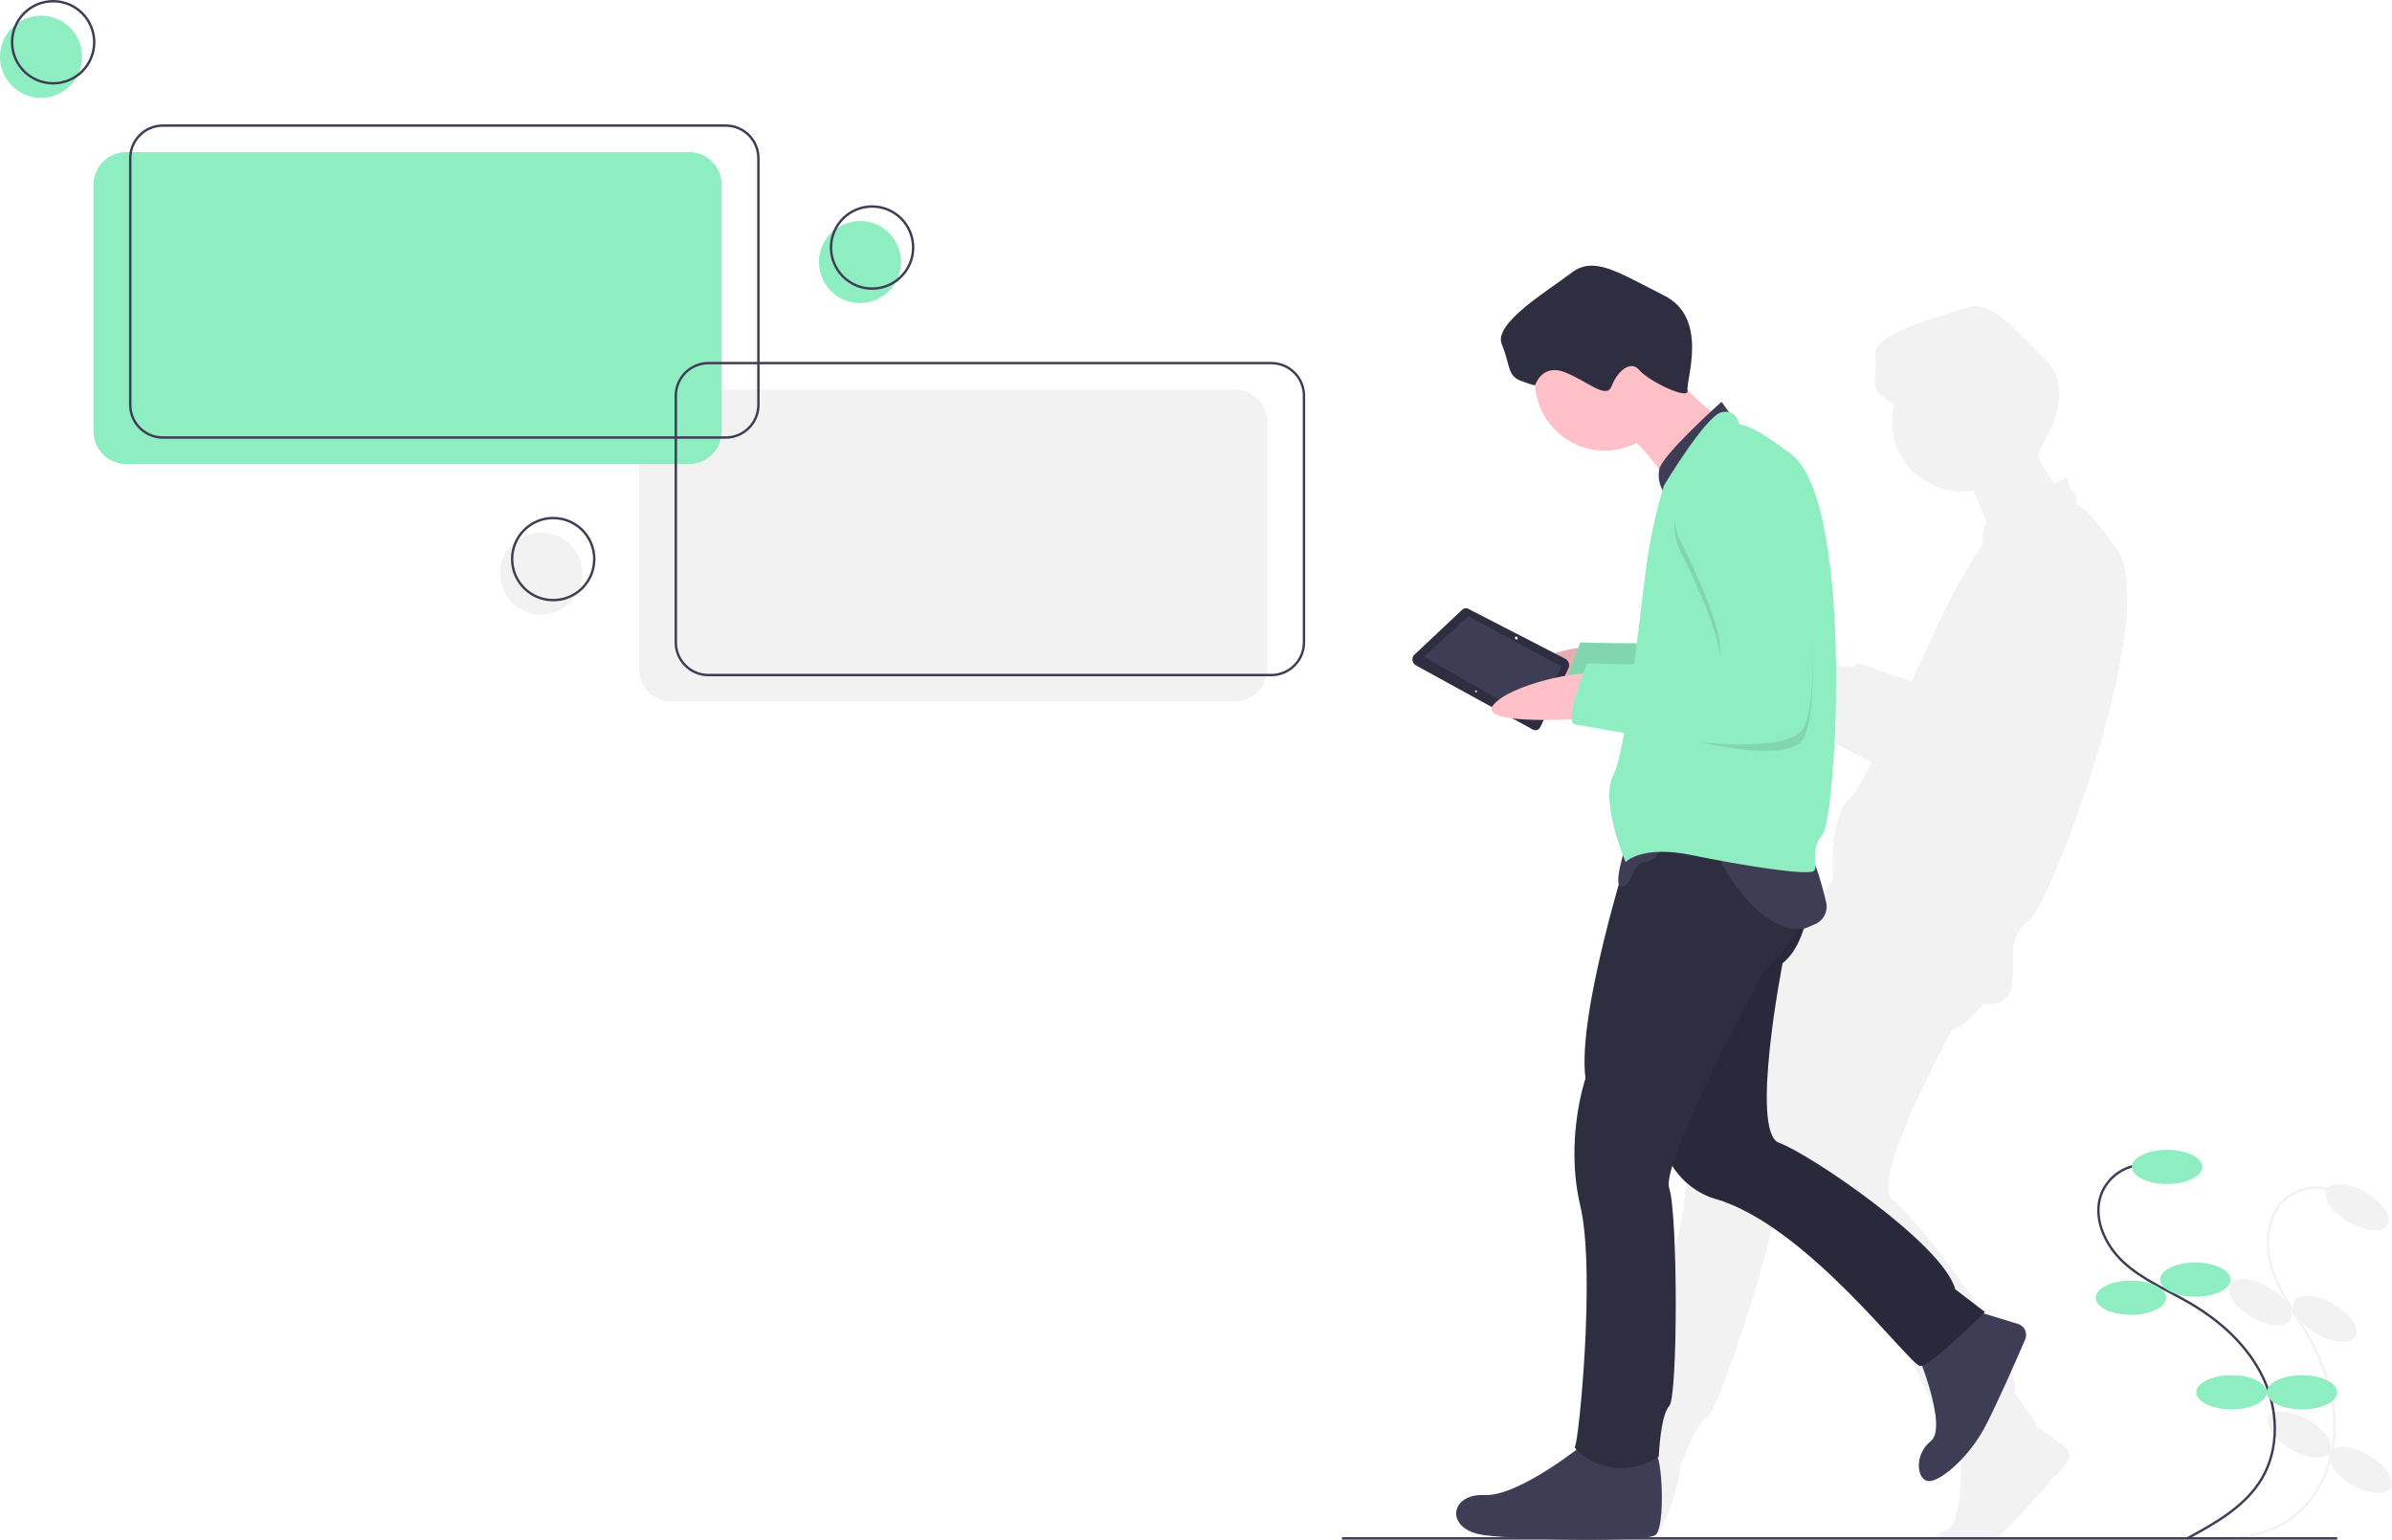
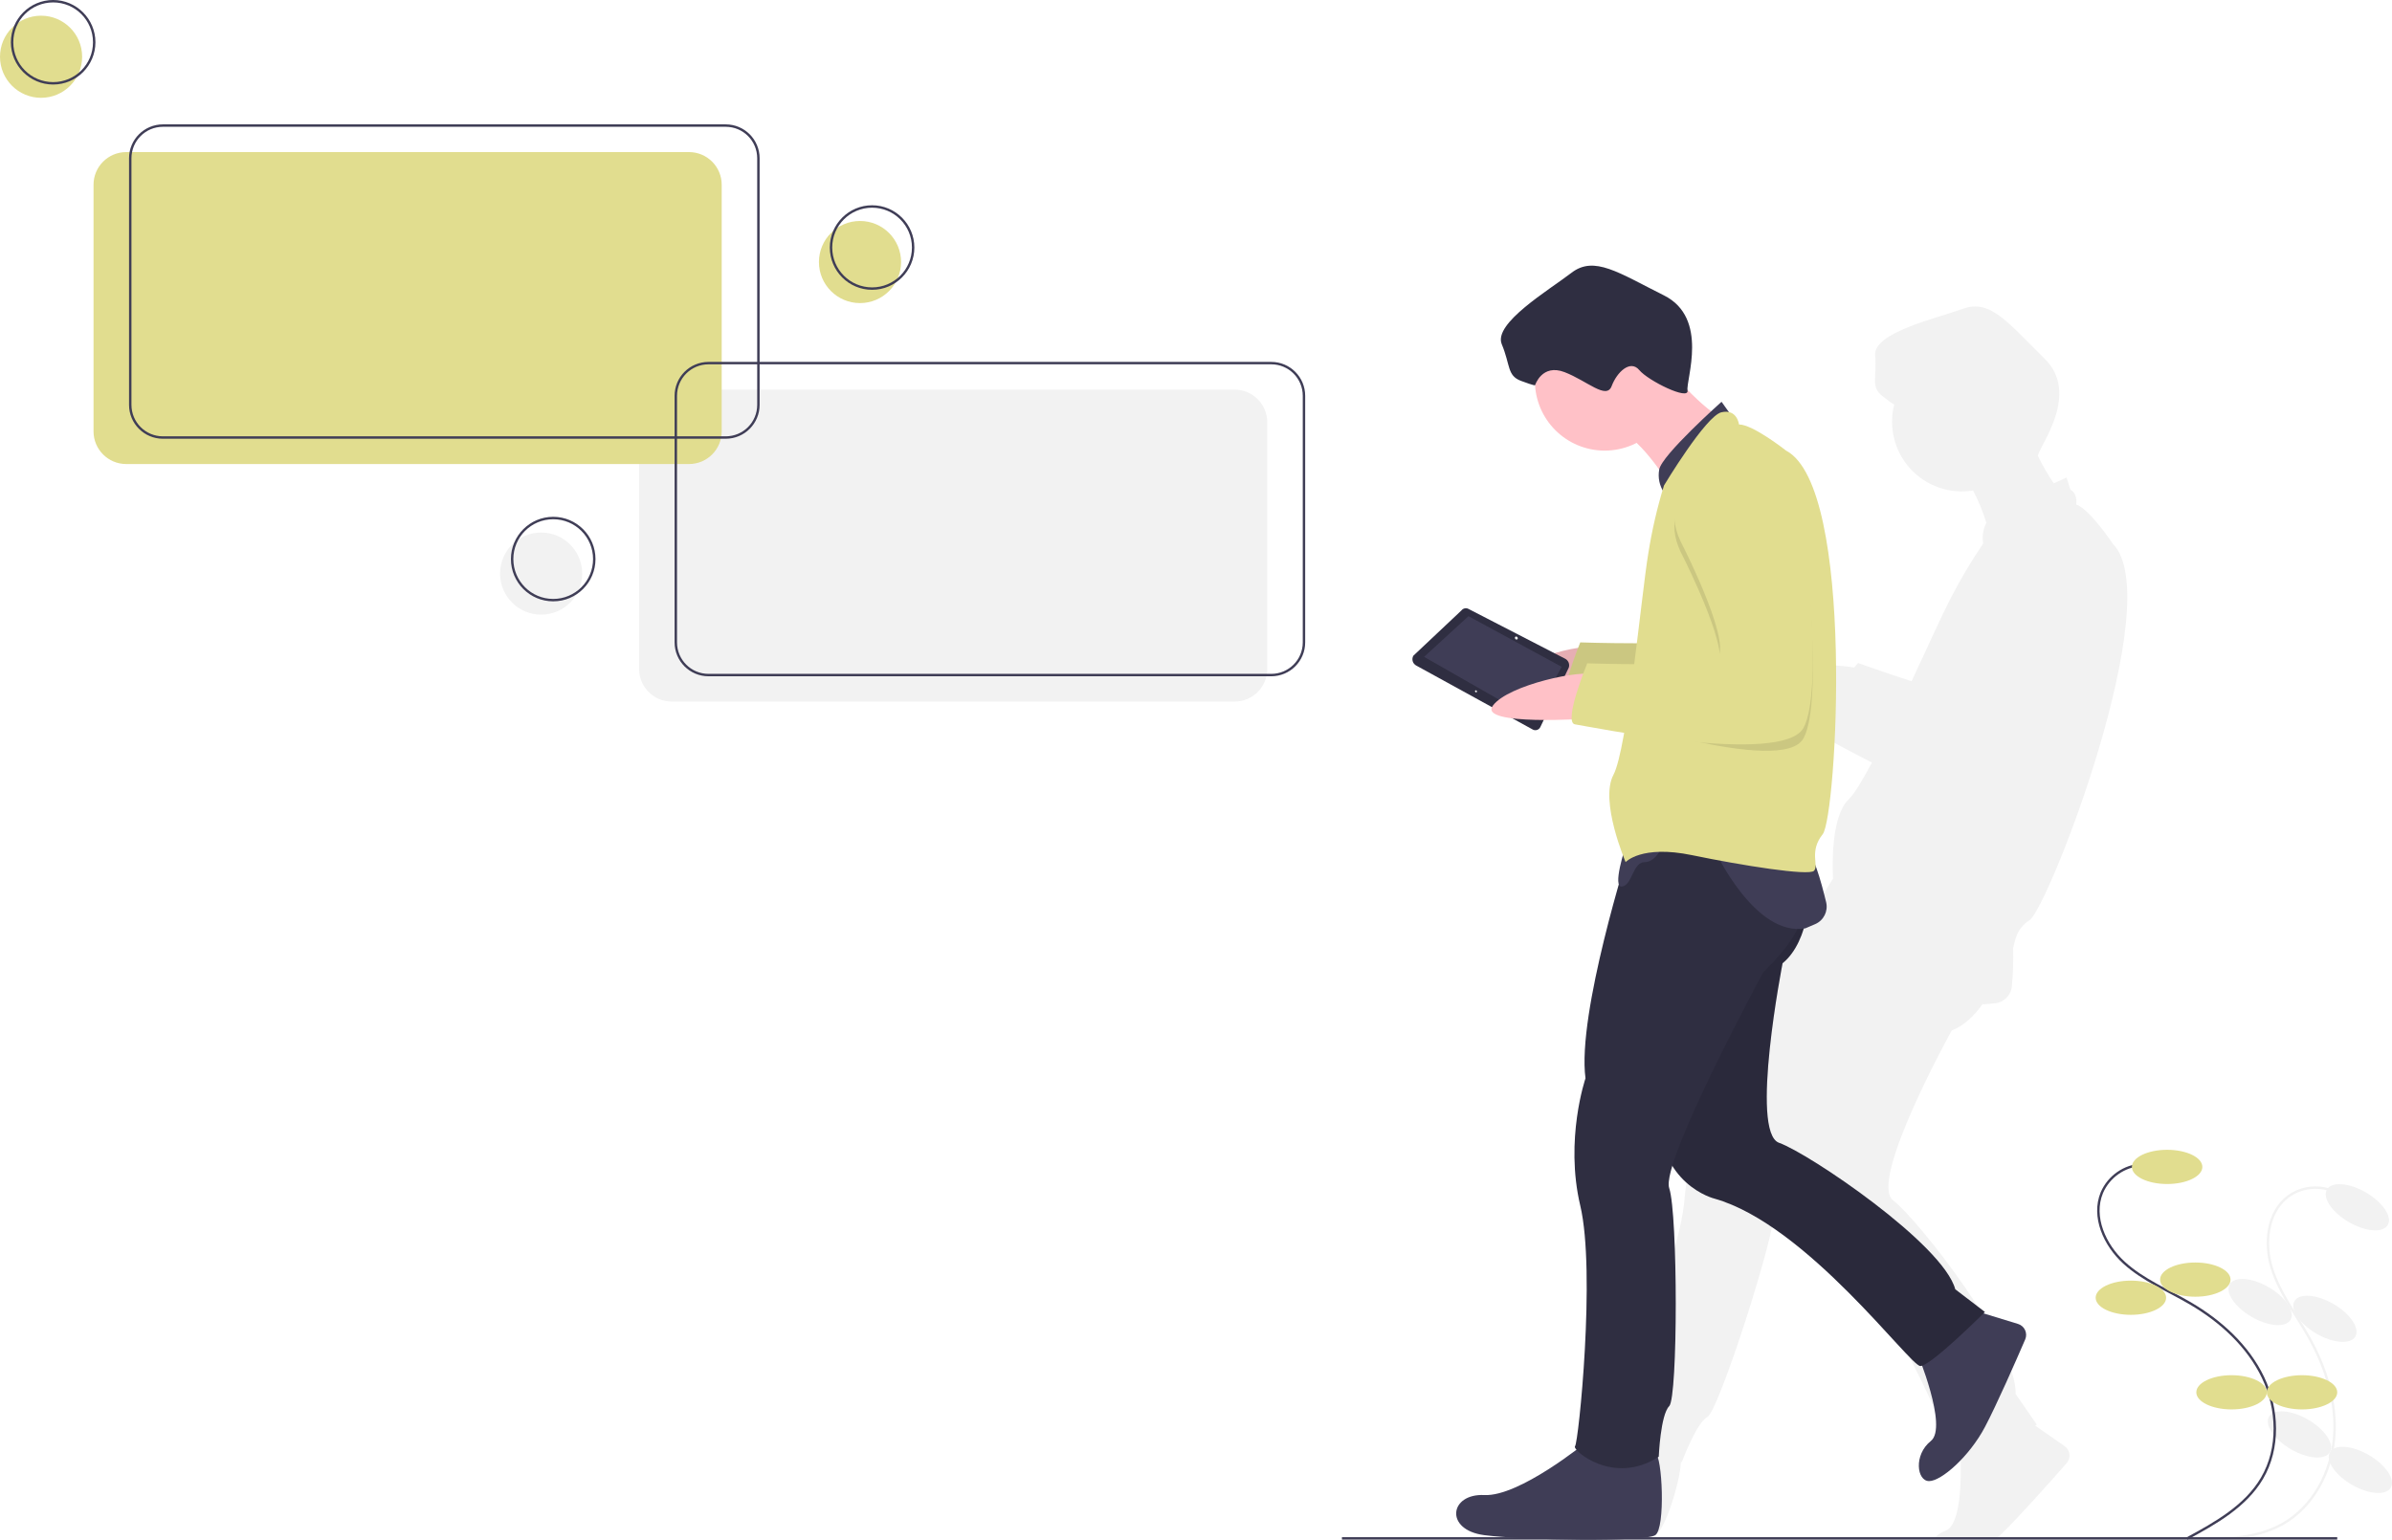
<svg xmlns="http://www.w3.org/2000/svg" id="bdc9873c-1fd3-471e-a0c2-9fe0be805663" data-name="Layer 1" width="990.17" height="637.668" viewBox="0 0 990.17 637.668">
  <path d="M931.443,767.968q.988-.872,1.934-1.789c7.421-7.209,20.728-22.198,27.034-29.375a4.753,4.753,0,0,0-.853-7.037l-12.247-8.551c.473-.239.738-.374.738-.374l-8.788-12.709c.971-19.416-40.362-72.253-50.705-80.154s24.271-70.308,24.271-70.308c5.263-2.037,9.519-6.364,12.778-10.951.199.036.396.074.598.103l4.43-.408a7.87,7.87,0,0,0,7.128-7.228,141.257,141.257,0,0,0,.491-15.716c.902-2.718.921-7.625,6.824-11.519,7.718-5.091,57.29-132.473,34.481-155.791,0,0-9.717-14.528-15.212-16.306,0,0,.87-4.254-2.397-6.167l-1.582-4.986s-2.124.937-5.286,2.406a91.472,91.472,0,0,1-6.614-11.416c1.096-4.76,17.547-25.73,2.793-40.228-14.97-14.71-22.364-24.691-33.517-20.712s-37.358,9.917-36.591,19.272c.767,9.355-1.941,13.031,2.888,16.871,4.828,3.839,4.996,3.522,4.996,3.522l0-.001a28.871,28.871,0,0,0,32.639,35.647,80.367,80.367,0,0,1,5.512,13.389,13.339,13.339,0,0,0-1.33,8.547A221.704,221.704,0,0,0,912.175,379.128c-3.271,6.312-9.322,19.677-15.952,33.918-11.645-3.756-22.175-7.555-22.175-7.555s-.61.719-1.569,1.9a67.113,67.113,0,0,0-9.977-.938l-28.114-28.312a2.326,2.326,0,0,0-3.08-.384l-24.707,11.71a2.955,2.955,0,0,0-.06,4.281l24.479,25.987c-1.921,2.061,1.349,4.58,6.63,7.039l6.431,6.827a2.285,2.285,0,0,0,3.502.092l2.179-2.297c3.978,1.31,7.917,2.47,11.102,3.363-.234,1.145-.068,1.986.674,2.349,1.348.659,8.504,4.64,18.267,9.615-3.909,7.363-7.305,12.978-9.602,15.196-7.033,6.791-6.863,25.528-6.503,32.878-2.242,3.359-5.382,8.508-5.312,10.906-12.398,18.465-34.443,53.284-37.856,72.184,0,0-16.024,21.375-18.289,49.478s-30.92,93.199-32.739,94.128c-.276.141-.233.721.106,1.575-9.468,3.276,15.144,45.098,20.154,43.684,4.355-1.229,10.937-23.512,10.927-30.359.151-.039.298-.066.45-.108,0,0,6.022-16.264,10.568-18.587s27.888-74.45,27.788-85.865c-.015-1.751,1.501-4.691,4.071-8.408a31.479,31.479,0,0,0,12.455,18.309c33.072,22.086,55.594,90.842,59.715,92.176a2.458,2.458,0,0,0,.734.077c.351,9.806.157,28.4-6.172,30.795a13.221,13.221,0,0,0-5.005,3.348" transform="translate(-104.9151 -130.9659)" fill="#f2f2f2" />
  <path d="M1072.089,624.808a19.152,19.152,0,0,0-20.075,1.661c-8.59,6.543-9.899,19.346-6.669,29.65s9.992,19.058,15.285,28.469c7.11,12.642,11.689,27.107,10.509,41.563s-8.765,28.794-21.415,35.89c-11.741,6.586-25.964,6.335-39.419,5.906" transform="translate(-104.9151 -130.9659)" fill="none" stroke="#f2f2f2" stroke-miterlimit="10" />
  <ellipse cx="1080.738" cy="630.853" rx="7.083" ry="14.583" transform="translate(-113.3692 1116.029) rotate(-59.76946)" fill="#f2f2f2" />
  <ellipse cx="1067.322" cy="677.047" rx="7.083" ry="14.583" transform="translate(-159.9425 1127.374) rotate(-59.76946)" fill="#f2f2f2" />
  <ellipse cx="1040.506" cy="670.101" rx="7.083" ry="14.583" transform="translate(-167.2558 1100.756) rotate(-59.76946)" fill="#f2f2f2" />
  <ellipse cx="1056.786" cy="724.92" rx="7.083" ry="14.583" transform="translate(-206.5358 1142.041) rotate(-59.76946)" fill="#f2f2f2" />
  <ellipse cx="1081.986" cy="739.605" rx="7.083" ry="14.583" transform="translate(-206.7112 1171.106) rotate(-59.76946)" fill="#f2f2f2" />
  <path d="M991.482,613.28A19.152,19.152,0,0,0,974.974,624.822c-4.128,9.978,1.187,21.699,9.166,28.975s18.228,11.435,27.54,16.902c12.508,7.343,23.747,17.536,30.006,30.62s6.924,29.292-.432,41.792c-6.828,11.602-19.244,18.546-31.085,24.95" transform="translate(-104.9151 -130.9659)" fill="none" stroke="#3f3d56" stroke-miterlimit="10" />
-   <ellipse cx="897.083" cy="483.183" rx="14.583" ry="7.083" fill="#8fedc2" />
-   <ellipse cx="908.75" cy="529.85" rx="14.583" ry="7.083" fill="#8fedc2" />
-   <ellipse cx="882.083" cy="537.35" rx="14.583" ry="7.083" fill="#8fedc2" />
-   <ellipse cx="923.75" cy="576.516" rx="14.583" ry="7.083" fill="#8fedc2" />
-   <ellipse cx="952.917" cy="576.516" rx="14.583" ry="7.083" fill="#8fedc2" />
+   <ellipse cx="897.083" cy="483.183" rx="14.583" ry="7.083" fill="#e1dd8f" />
+   <ellipse cx="908.75" cy="529.85" rx="14.583" ry="7.083" fill="#e1dd8f" />
+   <ellipse cx="882.083" cy="537.35" rx="14.583" ry="7.083" fill="#e1dd8f" />
+   <ellipse cx="923.75" cy="576.516" rx="14.583" ry="7.083" fill="#e1dd8f" />
+   <ellipse cx="952.917" cy="576.516" rx="14.583" ry="7.083" fill="#e1dd8f" />
  <line x1="555.5" y1="637" x2="967.5" y2="637" fill="none" stroke="#3f3d56" stroke-miterlimit="10" />
  <path d="M762.106,417.556s-45.825,7.241-40.193-1.896,35.62-18.266,41.119-16.36S762.106,417.556,762.106,417.556Z" transform="translate(-104.9151 -130.9659)" fill="#ffc1c7" />
  <path d="M762.106,417.556s-45.825,7.241-40.193-1.896,35.62-18.266,41.119-16.36S762.106,417.556,762.106,417.556Z" transform="translate(-104.9151 -130.9659)" opacity="0.1" />
-   <path d="M814.66,315.382s-29.602,7.942-15.884,33.212c0,0,22.382,44.042,12.996,46.93s-52.706,1.444-52.706,1.444-10.108,24.548-5.054,25.27,85.917,17.328,94.581,1.444,0-84.473,0-84.473S836.32,305.274,814.66,315.382Z" transform="translate(-104.9151 -130.9659)" fill="#8fedc2" />
+   <path d="M814.66,315.382s-29.602,7.942-15.884,33.212c0,0,22.382,44.042,12.996,46.93s-52.706,1.444-52.706,1.444-10.108,24.548-5.054,25.27,85.917,17.328,94.581,1.444,0-84.473,0-84.473S836.32,305.274,814.66,315.382Z" transform="translate(-104.9151 -130.9659)" fill="#e1dd8f" />
  <path d="M814.66,315.382s-29.602,7.942-15.884,33.212c0,0,22.382,44.042,12.996,46.93s-52.706,1.444-52.706,1.444-10.108,24.548-5.054,25.27,85.917,17.328,94.581,1.444,0-84.473,0-84.473S836.32,305.274,814.66,315.382Z" transform="translate(-104.9151 -130.9659)" opacity="0.1" />
  <path d="M898.412,690.82s12.996,31.046,5.776,36.822-5.776,16.606-.722,16.606,16.606-10.108,23.104-22.382c4.841-9.143,12.886-27.502,16.676-36.272a4.753,4.753,0,0,0-2.978-6.432l-20.918-6.392Z" transform="translate(-104.9151 -130.9659)" fill="#3f3d56" />
  <path d="M761.232,728.364s-27.436,22.382-41.876,21.66-16.606,14.44,0,16.606,66.424,2.888,70.756,0,2.888-33.212,0-33.934S761.232,728.364,761.232,728.364Z" transform="translate(-104.9151 -130.9659)" fill="#3f3d56" />
  <path d="M854.37,498.047s0,22.382-11.552,31.768c0,0-13.718,70.034-1.444,74.366s67.868,41.876,72.922,60.648l12.274,9.386s-22.382,22.382-26.714,22.382-46.93-58.482-85.195-69.312c0,0-23.826-5.776-23.104-36.822S820.436,477.109,820.436,477.109h32.49Z" transform="translate(-104.9151 -130.9659)" fill="#2f2e41" />
  <path d="M854.37,498.047s0,22.382-11.552,31.768c0,0-13.718,70.034-1.444,74.366s67.868,41.876,72.922,60.648l12.274,9.386s-22.382,22.382-26.714,22.382-46.93-58.482-85.195-69.312c0,0-23.826-5.776-23.104-36.822S820.436,477.109,820.436,477.109h32.49Z" transform="translate(-104.9151 -130.9659)" opacity="0.1" />
  <path d="M779.282,482.885s-21.66,67.868-18.05,94.581c0,0-8.664,25.27-2.166,52.706s-.722,98.191-2.166,99.635,15.884,16.606,34.656,4.332c0,0,.722-17.328,4.332-20.938s3.61-79.42,0-90.249,38.988-89.527,38.988-89.527,23.104-20.938,14.44-31.768.722-32.49.722-32.49l-65.702,4.332Z" transform="translate(-104.9151 -130.9659)" fill="#2f2e41" />
  <circle cx="664.259" cy="157.702" r="28.88" fill="#ffc1c7" />
  <path d="M787.946,275.672S811.05,302.386,816.826,303.108s-18.772,31.768-18.772,31.768-13.718-23.104-23.104-25.27S787.946,275.672,787.946,275.672Z" transform="translate(-104.9151 -130.9659)" fill="#ffc1c7" />
  <path d="M821.158,302.386l-3.61-5.054s-24.876,22.176-25.795,28.055a12.736,12.736,0,0,0,1.969,9.489l14.44-6.498L815.382,313.938Z" transform="translate(-104.9151 -130.9659)" fill="#3f3d56" />
  <path d="M777.838,481.441s-5.776,17.328-1.444,16.606,4.332-10.108,9.386-10.108,7.942-7.942,7.942-7.942Z" transform="translate(-104.9151 -130.9659)" fill="#3f3d56" />
  <path d="M814.66,482.885s16.606,36.1,37.544,32.49l4.089-1.752a7.871,7.871,0,0,0,4.557-9.072c-1.995-8.315-5.663-21.666-8.645-21.666Z" transform="translate(-104.9151 -130.9659)" fill="#3f3d56" />
  <path d="M740.357,290.481s2.826-9.033,12.212-5.423,17.328,11.552,19.494,5.776,7.709-11.09,11.435-6.628,20.693,12.765,19.971,8.433,9.025-29.963-9.747-39.349-28.88-16.606-38.266-9.386-32.49,20.938-28.88,29.602,2.166,12.996,7.942,15.162S740.357,290.481,740.357,290.481Z" transform="translate(-104.9151 -130.9659)" fill="#2f2e41" />
-   <path d="M824.768,306.718s-.722-6.498-7.22-5.054-23.826,30.324-23.826,30.324a204.243,204.243,0,0,0-6.498,28.158c-2.888,17.328-8.664,80.864-14.44,91.693s5.054,36.1,5.054,36.1,6.498-7.22,27.436-2.888,48.374,8.664,50.54,6.498-2.166-7.942,3.61-15.162,13.718-143.677-15.162-158.839C844.262,317.548,830.544,306.718,824.768,306.718Z" transform="translate(-104.9151 -130.9659)" fill="#8fedc2" />
+   <path d="M824.768,306.718s-.722-6.498-7.22-5.054-23.826,30.324-23.826,30.324a204.243,204.243,0,0,0-6.498,28.158c-2.888,17.328-8.664,80.864-14.44,91.693s5.054,36.1,5.054,36.1,6.498-7.22,27.436-2.888,48.374,8.664,50.54,6.498-2.166-7.942,3.61-15.162,13.718-143.677-15.162-158.839C844.262,317.548,830.544,306.718,824.768,306.718Z" transform="translate(-104.9151 -130.9659)" fill="#e1dd8f" />
  <path d="M817.548,328.378s-29.602,7.942-15.884,33.212c0,0,22.382,44.042,12.996,46.93s-52.706,1.444-52.706,1.444-4.693,15.523.361,16.245,80.503,26.353,89.166,10.469,0-84.473,0-84.473S839.208,318.27,817.548,328.378Z" transform="translate(-104.9151 -130.9659)" opacity="0.1" />
  <path d="M691.223,406.581,739.21,432.94a2.285,2.285,0,0,0,3.36-.991l11.755-24.572a3.067,3.067,0,0,0-1.572-3.683l-39.841-20.536a2.326,2.326,0,0,0-3.048.583l-19.901,18.749A2.955,2.955,0,0,0,691.223,406.581Z" transform="translate(-104.9151 -130.9659)" fill="#2f2e41" />
  <polygon points="589.51 271.985 634.498 297.699 646.469 276.122 607.876 255.135 589.51 271.985" fill="#3f3d56" />
  <ellipse cx="732.604" cy="395.157" rx="0.565" ry="0.662" transform="translate(-187.9827 430.1369) rotate(-39.84152)" fill="#f2f2f2" />
  <ellipse cx="715.901" cy="417.232" rx="0.376" ry="0.442" transform="translate(-206.0033 424.561) rotate(-39.84152)" fill="#f2f2f2" />
  <path d="M762.777,428.497s-46.28,3.244-39.878-5.371,37.068-15.112,42.382-12.736S762.777,428.497,762.777,428.497Z" transform="translate(-104.9151 -130.9659)" fill="#ffc1c7" />
-   <path d="M817.548,324.046s-29.602,7.942-15.884,33.212c0,0,22.382,44.042,12.996,46.93s-52.706,1.444-52.706,1.444-10.108,24.548-5.054,25.27,85.917,17.328,94.581,1.444,0-84.473,0-84.473S839.208,313.938,817.548,324.046Z" transform="translate(-104.9151 -130.9659)" fill="#8fedc2" />
+   <path d="M817.548,324.046s-29.602,7.942-15.884,33.212c0,0,22.382,44.042,12.996,46.93s-52.706,1.444-52.706,1.444-10.108,24.548-5.054,25.27,85.917,17.328,94.581,1.444,0-84.473,0-84.473S839.208,313.938,817.548,324.046Z" transform="translate(-104.9151 -130.9659)" fill="#e1dd8f" />
  <rect x="264.556" y="161.33" width="260.028" height="129.17" rx="13.524" fill="#f2f2f2" />
-   <circle cx="17" cy="23.5" r="17" fill="#8fedc2" />
+   <circle cx="17" cy="23.5" r="17" fill="#e1dd8f" />
  <circle cx="22" cy="17.5" r="17" fill="none" stroke="#3f3d56" stroke-miterlimit="10" />
  <circle cx="224" cy="237.5" r="17" fill="#f2f2f2" />
  <circle cx="229" cy="231.5" r="17" fill="none" stroke="#3f3d56" stroke-miterlimit="10" />
-   <circle cx="356" cy="108.5" r="17" fill="#8fedc2" />
+   <circle cx="356" cy="108.5" r="17" fill="#e1dd8f" />
  <circle cx="361" cy="102.5" r="17" fill="none" stroke="#3f3d56" stroke-miterlimit="10" />
-   <rect x="38.719" y="62.975" width="260.028" height="129.17" rx="13.524" fill="#8fedc2" />
+   <rect x="38.719" y="62.975" width="260.028" height="129.17" rx="13.524" fill="#e1dd8f" />
  <rect x="53.916" y="52" width="260.028" height="129.17" rx="13.524" fill="none" stroke="#3f3d56" stroke-miterlimit="10" />
  <rect x="279.752" y="150.355" width="260.028" height="129.17" rx="13.524" fill="none" stroke="#3f3d56" stroke-miterlimit="10" />
</svg>
